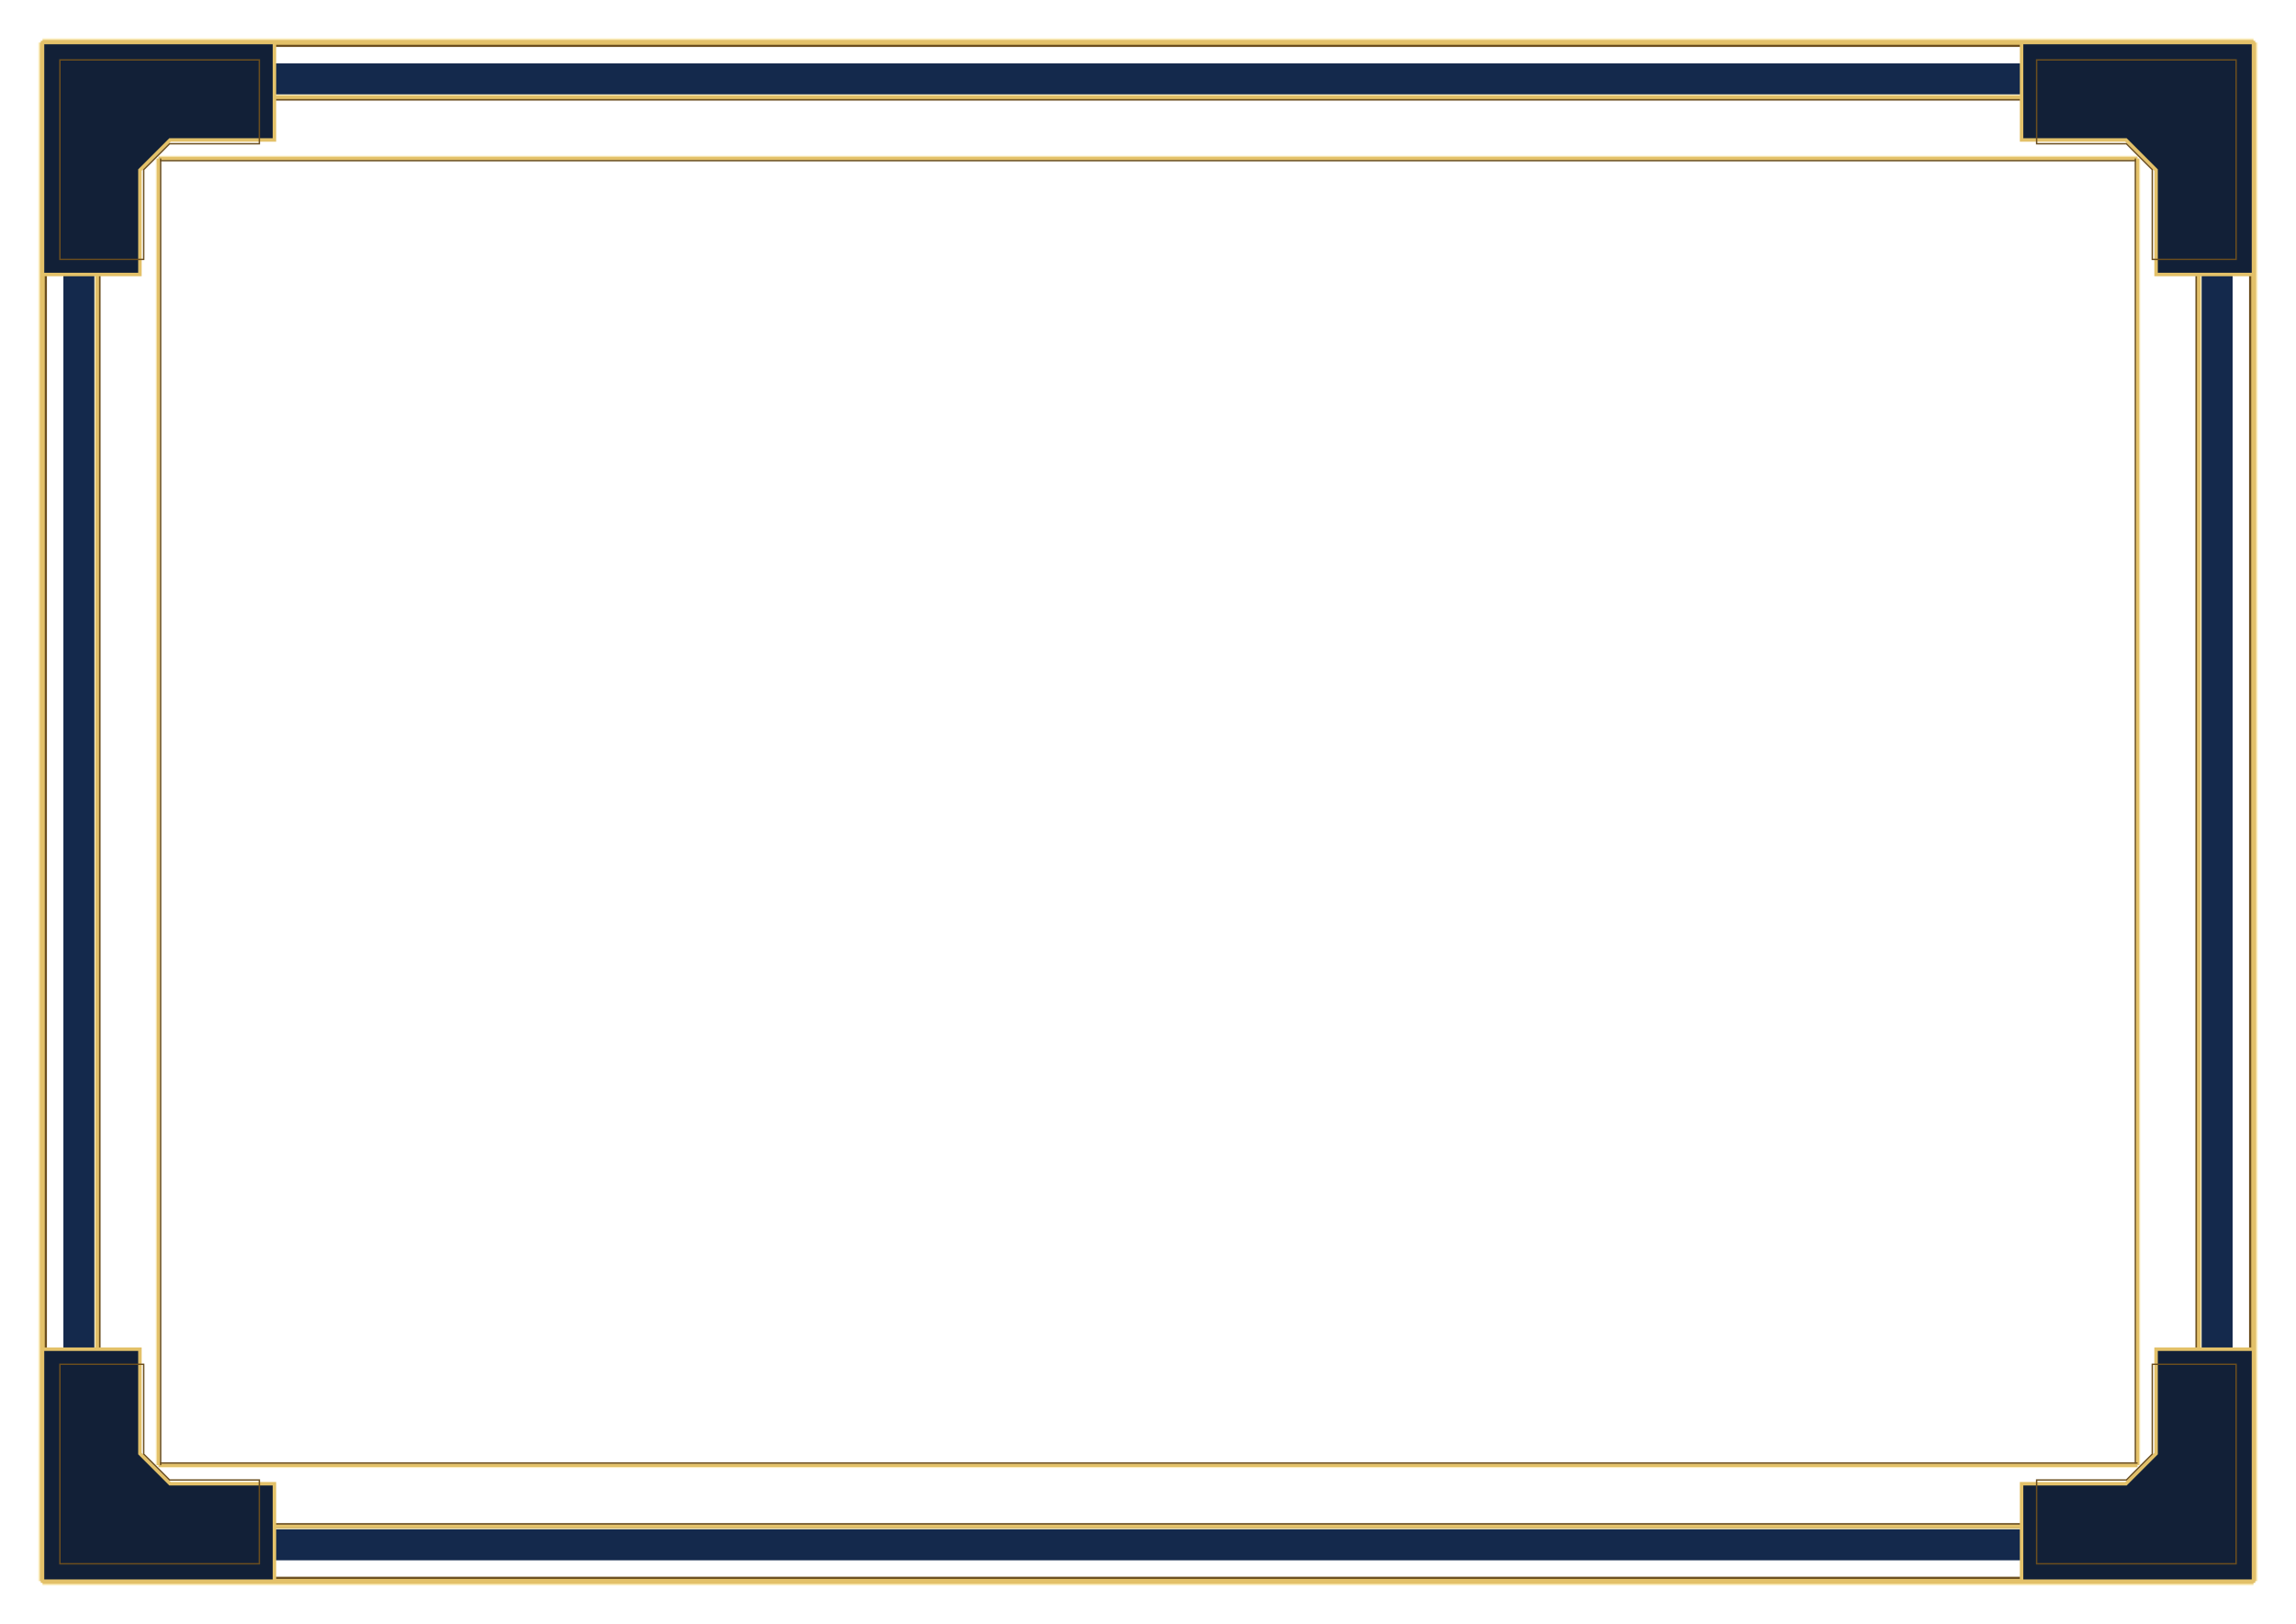
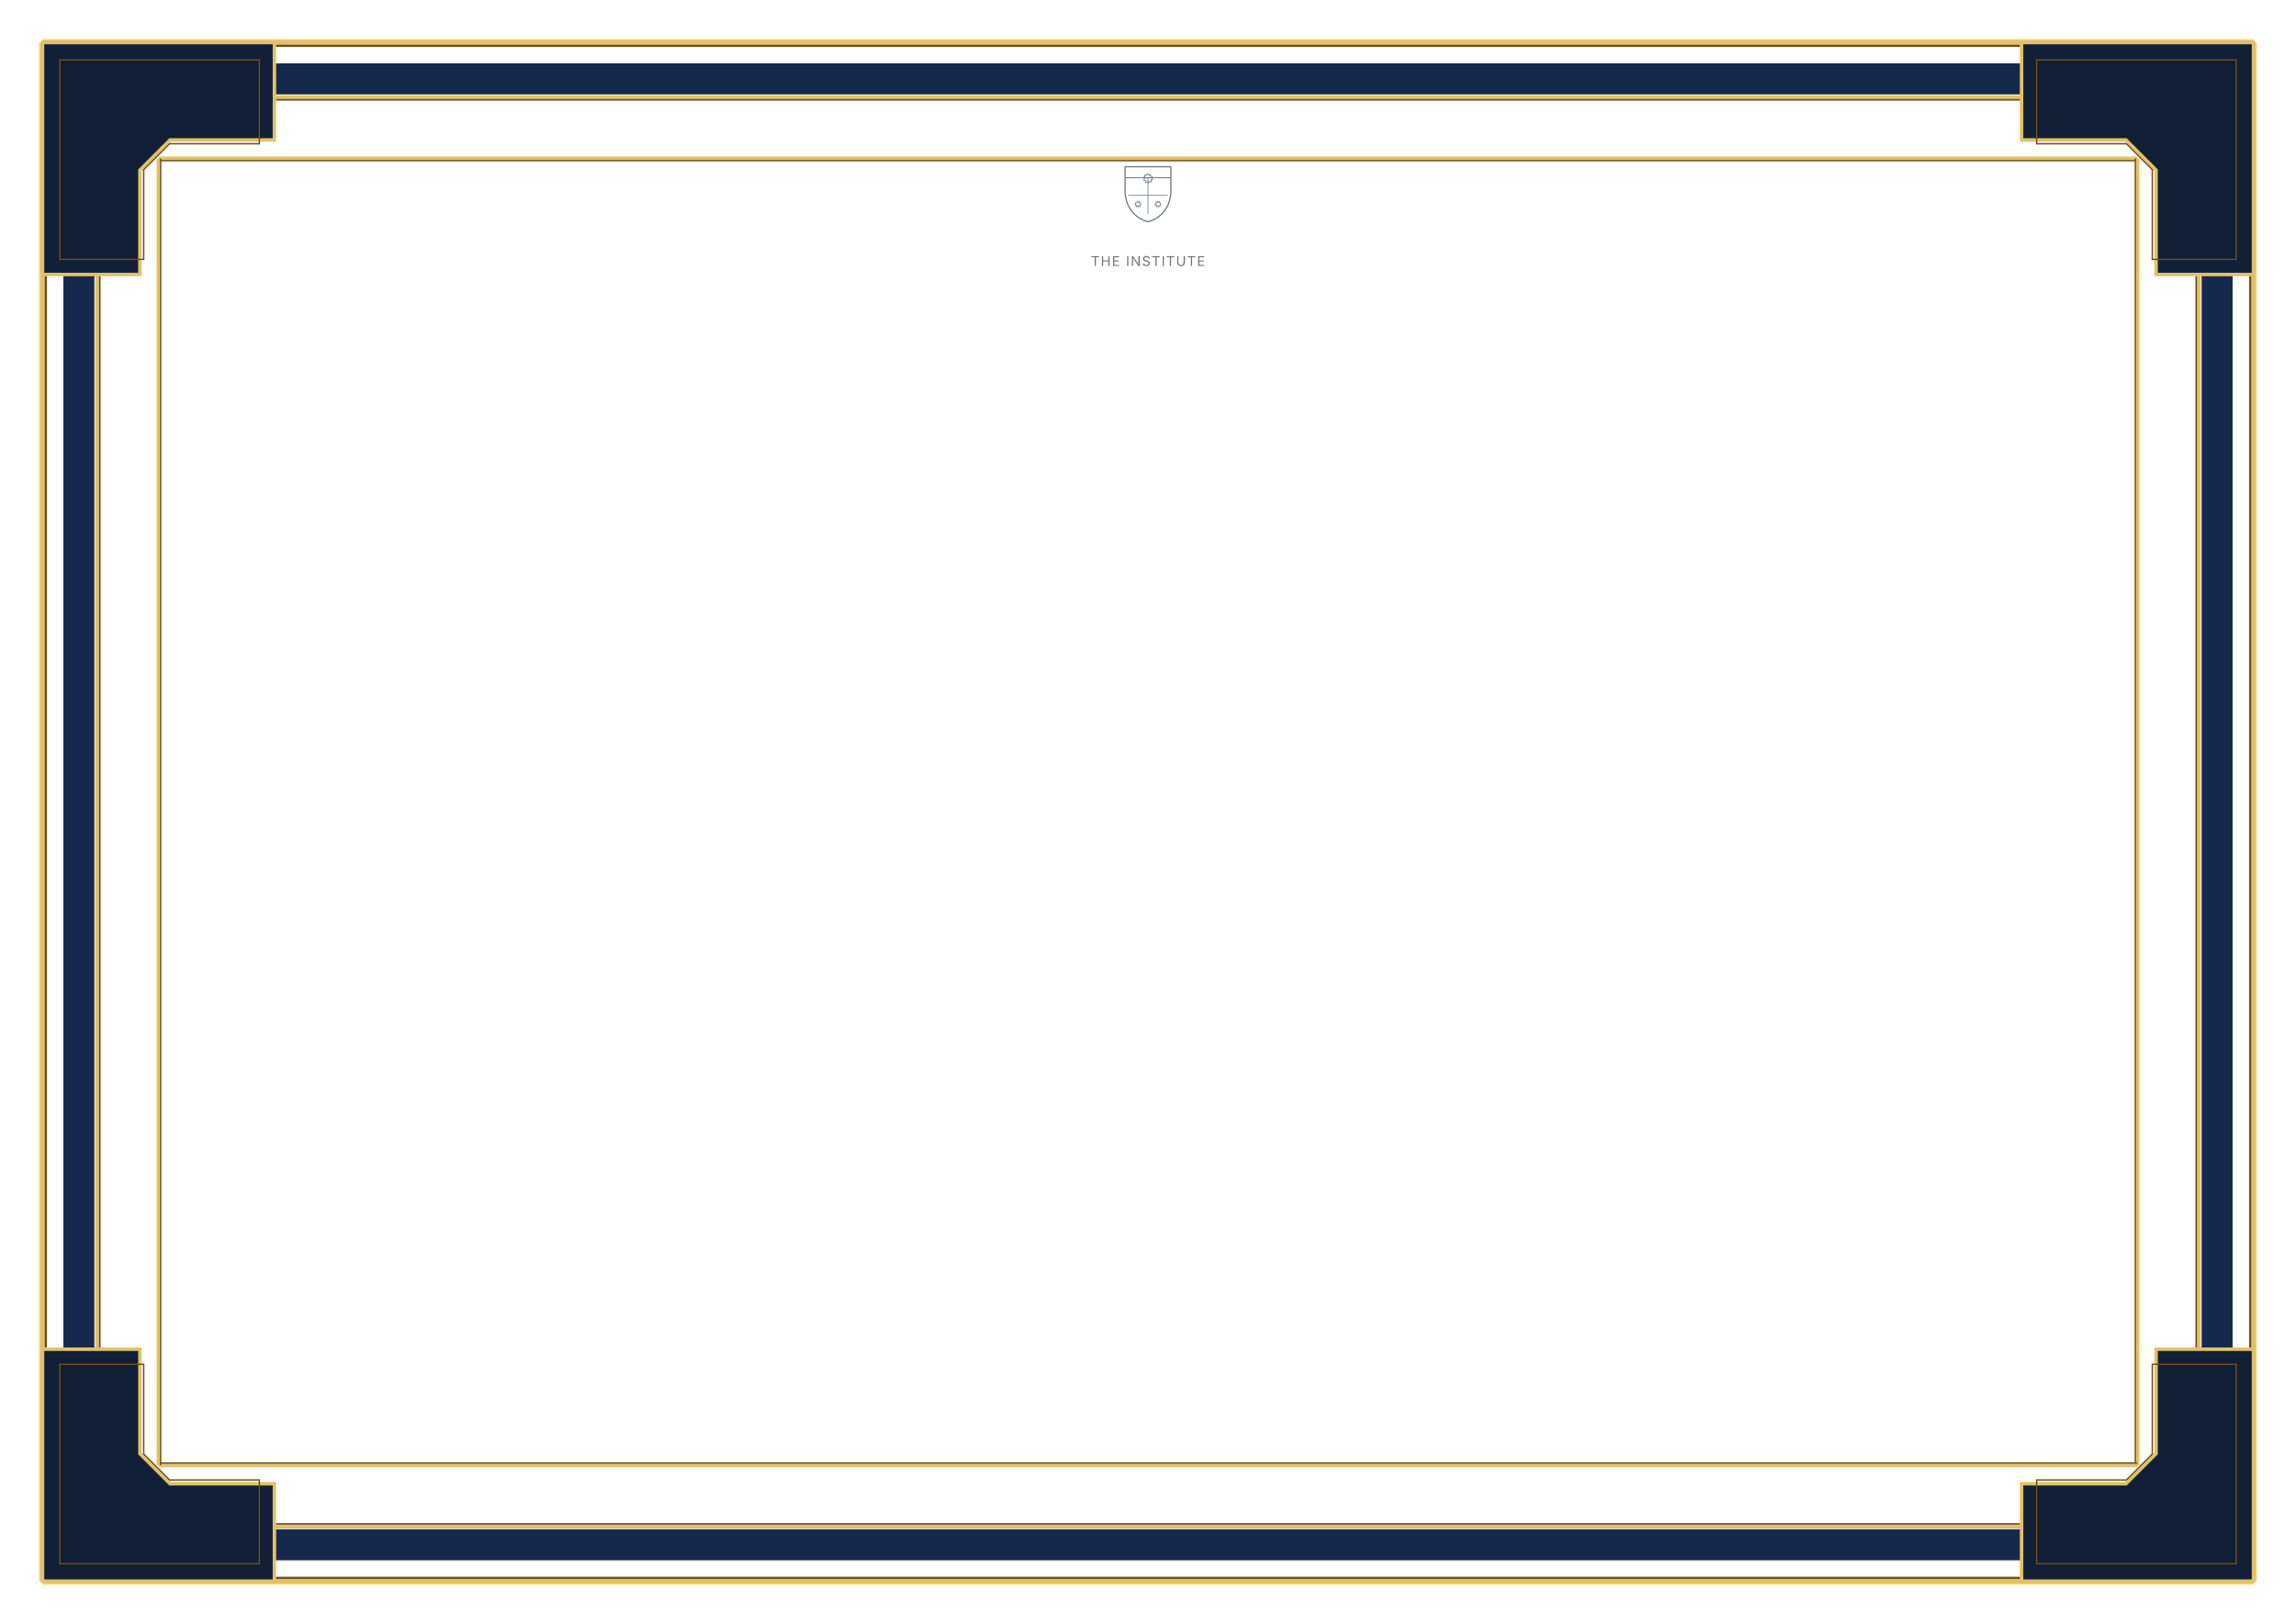
<svg xmlns="http://www.w3.org/2000/svg" viewBox="0 0 297 210" width="297mm" height="210mm" preserveAspectRatio="none" aria-hidden="true" focusable="false">
  <defs>
    <pattern id="screen" width="0.46" height="0.46" patternUnits="userSpaceOnUse" patternTransform="rotate(8)">
      <line x1="0" y1="0" x2="0" y2="0.46" stroke="#EDE6D6" stroke-width="0.070" />
    </pattern>
  </defs>
  <line x1="5.50" y1="5.07" x2="291.50" y2="5.07" stroke="#FBEFC2" stroke-width="0.238" stroke-linecap="butt" />
  <line x1="5.50" y1="5.50" x2="291.50" y2="5.50" stroke="#E3C169" stroke-width="0.700" stroke-linecap="butt" />
  <line x1="5.50" y1="5.93" x2="291.50" y2="5.93" stroke="#6B4E1E" stroke-width="0.280" stroke-linecap="butt" />
  <line x1="291.93" y1="5.50" x2="291.93" y2="204.50" stroke="#FBEFC2" stroke-width="0.238" stroke-linecap="butt" />
  <line x1="291.50" y1="5.50" x2="291.50" y2="204.50" stroke="#E3C169" stroke-width="0.700" stroke-linecap="butt" />
  <line x1="291.07" y1="5.50" x2="291.07" y2="204.50" stroke="#6B4E1E" stroke-width="0.280" stroke-linecap="butt" />
  <line x1="291.50" y1="204.93" x2="5.50" y2="204.93" stroke="#FBEFC2" stroke-width="0.238" stroke-linecap="butt" />
  <line x1="291.50" y1="204.50" x2="5.50" y2="204.50" stroke="#E3C169" stroke-width="0.700" stroke-linecap="butt" />
  <line x1="291.50" y1="204.07" x2="5.50" y2="204.07" stroke="#6B4E1E" stroke-width="0.280" stroke-linecap="butt" />
  <line x1="5.07" y1="204.50" x2="5.07" y2="5.50" stroke="#FBEFC2" stroke-width="0.238" stroke-linecap="butt" />
  <line x1="5.50" y1="204.50" x2="5.50" y2="5.50" stroke="#E3C169" stroke-width="0.700" stroke-linecap="butt" />
  <line x1="5.93" y1="204.50" x2="5.93" y2="5.50" stroke="#6B4E1E" stroke-width="0.280" stroke-linecap="butt" />
  <path d="M8.20 8.20 h280.60 v193.60 h-280.60 Z M12.60 12.60 v184.80 h271.80 v-184.80 Z" fill="#14294C" fill-rule="evenodd" />
  <line x1="12.60" y1="12.29" x2="284.40" y2="12.29" stroke="#FBEFC2" stroke-width="0.170" stroke-linecap="butt" />
  <line x1="12.60" y1="12.60" x2="284.40" y2="12.60" stroke="#E3C169" stroke-width="0.500" stroke-linecap="butt" />
  <line x1="12.60" y1="12.91" x2="284.40" y2="12.91" stroke="#6B4E1E" stroke-width="0.200" stroke-linecap="butt" />
  <line x1="284.71" y1="12.60" x2="284.71" y2="197.40" stroke="#FBEFC2" stroke-width="0.170" stroke-linecap="butt" />
  <line x1="284.40" y1="12.60" x2="284.40" y2="197.40" stroke="#E3C169" stroke-width="0.500" stroke-linecap="butt" />
  <line x1="284.09" y1="12.60" x2="284.09" y2="197.40" stroke="#6B4E1E" stroke-width="0.200" stroke-linecap="butt" />
  <line x1="284.40" y1="197.71" x2="12.60" y2="197.71" stroke="#FBEFC2" stroke-width="0.170" stroke-linecap="butt" />
  <line x1="284.40" y1="197.40" x2="12.60" y2="197.40" stroke="#E3C169" stroke-width="0.500" stroke-linecap="butt" />
  <line x1="284.40" y1="197.09" x2="12.60" y2="197.09" stroke="#6B4E1E" stroke-width="0.200" stroke-linecap="butt" />
  <line x1="12.29" y1="197.40" x2="12.29" y2="12.60" stroke="#FBEFC2" stroke-width="0.170" stroke-linecap="butt" />
  <line x1="12.60" y1="197.40" x2="12.60" y2="12.60" stroke="#E3C169" stroke-width="0.500" stroke-linecap="butt" />
  <line x1="12.91" y1="197.40" x2="12.91" y2="12.60" stroke="#6B4E1E" stroke-width="0.200" stroke-linecap="butt" />
  <line x1="20.50" y1="20.22" x2="276.50" y2="20.22" stroke="#FBEFC2" stroke-width="0.153" stroke-linecap="butt" />
  <line x1="20.50" y1="20.50" x2="276.50" y2="20.50" stroke="#E3C169" stroke-width="0.450" stroke-linecap="butt" />
  <line x1="20.50" y1="20.78" x2="276.50" y2="20.78" stroke="#6B4E1E" stroke-width="0.180" stroke-linecap="butt" />
  <line x1="276.78" y1="20.50" x2="276.78" y2="189.50" stroke="#FBEFC2" stroke-width="0.153" stroke-linecap="butt" />
  <line x1="276.50" y1="20.50" x2="276.50" y2="189.50" stroke="#E3C169" stroke-width="0.450" stroke-linecap="butt" />
  <line x1="276.22" y1="20.50" x2="276.22" y2="189.50" stroke="#6B4E1E" stroke-width="0.180" stroke-linecap="butt" />
  <line x1="276.50" y1="189.78" x2="20.50" y2="189.78" stroke="#FBEFC2" stroke-width="0.153" stroke-linecap="butt" />
  <line x1="276.50" y1="189.50" x2="20.50" y2="189.50" stroke="#E3C169" stroke-width="0.450" stroke-linecap="butt" />
  <line x1="276.50" y1="189.22" x2="20.50" y2="189.22" stroke="#6B4E1E" stroke-width="0.180" stroke-linecap="butt" />
  <line x1="20.22" y1="189.50" x2="20.22" y2="20.50" stroke="#FBEFC2" stroke-width="0.153" stroke-linecap="butt" />
  <line x1="20.50" y1="189.50" x2="20.50" y2="20.50" stroke="#E3C169" stroke-width="0.450" stroke-linecap="butt" />
  <line x1="20.78" y1="189.50" x2="20.78" y2="20.50" stroke="#6B4E1E" stroke-width="0.180" stroke-linecap="butt" />
  <g transform="translate(5.50 5.50) rotate(0)">
    <path d="M0 0 H30.00 V12.60 H16.50 L12.60 16.50 V30.00 H0 Z" fill="#122037" />
    <path d="M0 0 H30.00 V12.60 H16.50 L12.60 16.50 V30.00 H0 Z" fill="none" stroke="#E3C169" stroke-width="0.45" />
    <g transform="translate(2.25 2.25)">
      <path d="M0 0 H25.80 V10.84 H14.19 L10.84 14.19 V25.80 H0 Z" fill="none" stroke="#6B4E1E" stroke-width="0.18" />
    </g>
  </g>
  <g transform="translate(291.50 5.50) rotate(90)">
    <path d="M0 0 H30.00 V12.60 H16.50 L12.60 16.50 V30.00 H0 Z" fill="#122037" />
    <path d="M0 0 H30.00 V12.60 H16.50 L12.60 16.50 V30.00 H0 Z" fill="none" stroke="#E3C169" stroke-width="0.45" />
    <g transform="translate(2.25 2.25)">
      <path d="M0 0 H25.80 V10.84 H14.19 L10.84 14.19 V25.80 H0 Z" fill="none" stroke="#6B4E1E" stroke-width="0.18" />
    </g>
  </g>
  <g transform="translate(291.50 204.50) rotate(180)">
    <path d="M0 0 H30.00 V12.60 H16.50 L12.60 16.50 V30.00 H0 Z" fill="#122037" />
    <path d="M0 0 H30.00 V12.60 H16.50 L12.60 16.50 V30.00 H0 Z" fill="none" stroke="#E3C169" stroke-width="0.45" />
    <g transform="translate(2.25 2.25)">
      <path d="M0 0 H25.80 V10.84 H14.19 L10.84 14.19 V25.80 H0 Z" fill="none" stroke="#6B4E1E" stroke-width="0.18" />
    </g>
  </g>
  <g transform="translate(5.50 204.50) rotate(270)">
    <path d="M0 0 H30.00 V12.60 H16.50 L12.60 16.50 V30.00 H0 Z" fill="#122037" />
    <path d="M0 0 H30.00 V12.60 H16.50 L12.60 16.50 V30.00 H0 Z" fill="none" stroke="#E3C169" stroke-width="0.45" />
    <g transform="translate(2.25 2.25)">
      <path d="M0 0 H25.80 V10.84 H14.19 L10.84 14.19 V25.80 H0 Z" fill="none" stroke="#6B4E1E" stroke-width="0.18" />
    </g>
  </g>
+   <defs>
+     <clipPath id="bay-730671">
+       <rect x="143.82" y="20.82" width="9.36" height="9.36" />
+     </clipPath>
+   </defs>
+   <g clip-path="url(#bay-730671)">
+     <g transform="translate(143.820 20.820) scale(0.0936)">
+       <path d="M18.33 8.00 H81.67 V39.92 C81.67 64.24 68.37 78.68 50.00 84.00 C31.63 78.68 18.33 64.24 18.33 39.92 Z" fill="none" stroke="#6A7587" stroke-width="1.672" stroke-linejoin="round" />
+       <path d="M18.33 23.20 H81.67" stroke="#6A7587" stroke-width="1.216" fill="none" />
+       <path d="M50.00 23.20 V73.36" stroke="#6A7587" stroke-width="0.988" fill="none" />
+       <path d="M22.77 47.52 H77.23" stroke="#6A7587" stroke-width="0.988" fill="none" />
+       <path d="M56.319 25.410L54.065 26.413L54.323 28.867L51.909 28.354L50.675 30.491L49.024 28.657L46.770 29.661L46.512 27.207L44.098 26.694L45.332 24.557L43.681 22.723L45.935 21.720L45.677 19.266L48.091 19.779L49.325 17.642L50.976 19.475L53.230 18.472L53.488 20.926L55.902 21.439L54.668 23.576Z" fill="none" stroke="#6A7587" stroke-width="1.064" stroke-linejoin="miter" />
+       <path d="M40.155 60.549L38.381 61.016L38.864 62.786L37.154 62.121L36.504 63.837L35.511 62.294L33.977 63.300L34.081 61.468L32.248 61.380L33.409 59.959L31.978 58.811L33.752 58.344L33.270 56.574L34.980 57.239L35.630 55.523L36.622 57.066L38.157 56.060L38.053 57.892L39.885 57.980L38.725 59.401Z" fill="none" stroke="#6A7587" stroke-width="0.836" stroke-linejoin="miter" />
+       <path d="M68.022 60.549L66.248 61.016L66.730 62.786L65.020 62.121L64.370 63.837L63.378 62.294L61.843 63.300L61.947 61.468L60.115 61.380L61.275 59.959L59.845 58.811L61.619 58.344L61.136 56.574L62.846 57.239L63.496 55.523L64.489 57.066L66.023 56.060L65.919 57.892L67.752 57.980L66.591 59.401Z" fill="none" stroke="#6A7587" stroke-width="0.836" stroke-linejoin="miter" />
+     </g>
+   </g>
+   <text x="148.50" y="34.40" text-anchor="middle" font-size="1.75" letter-spacing="0.14" font-family="Inter, sans-serif" fill="#717477">THE INSTITUTE</text>
</svg>
